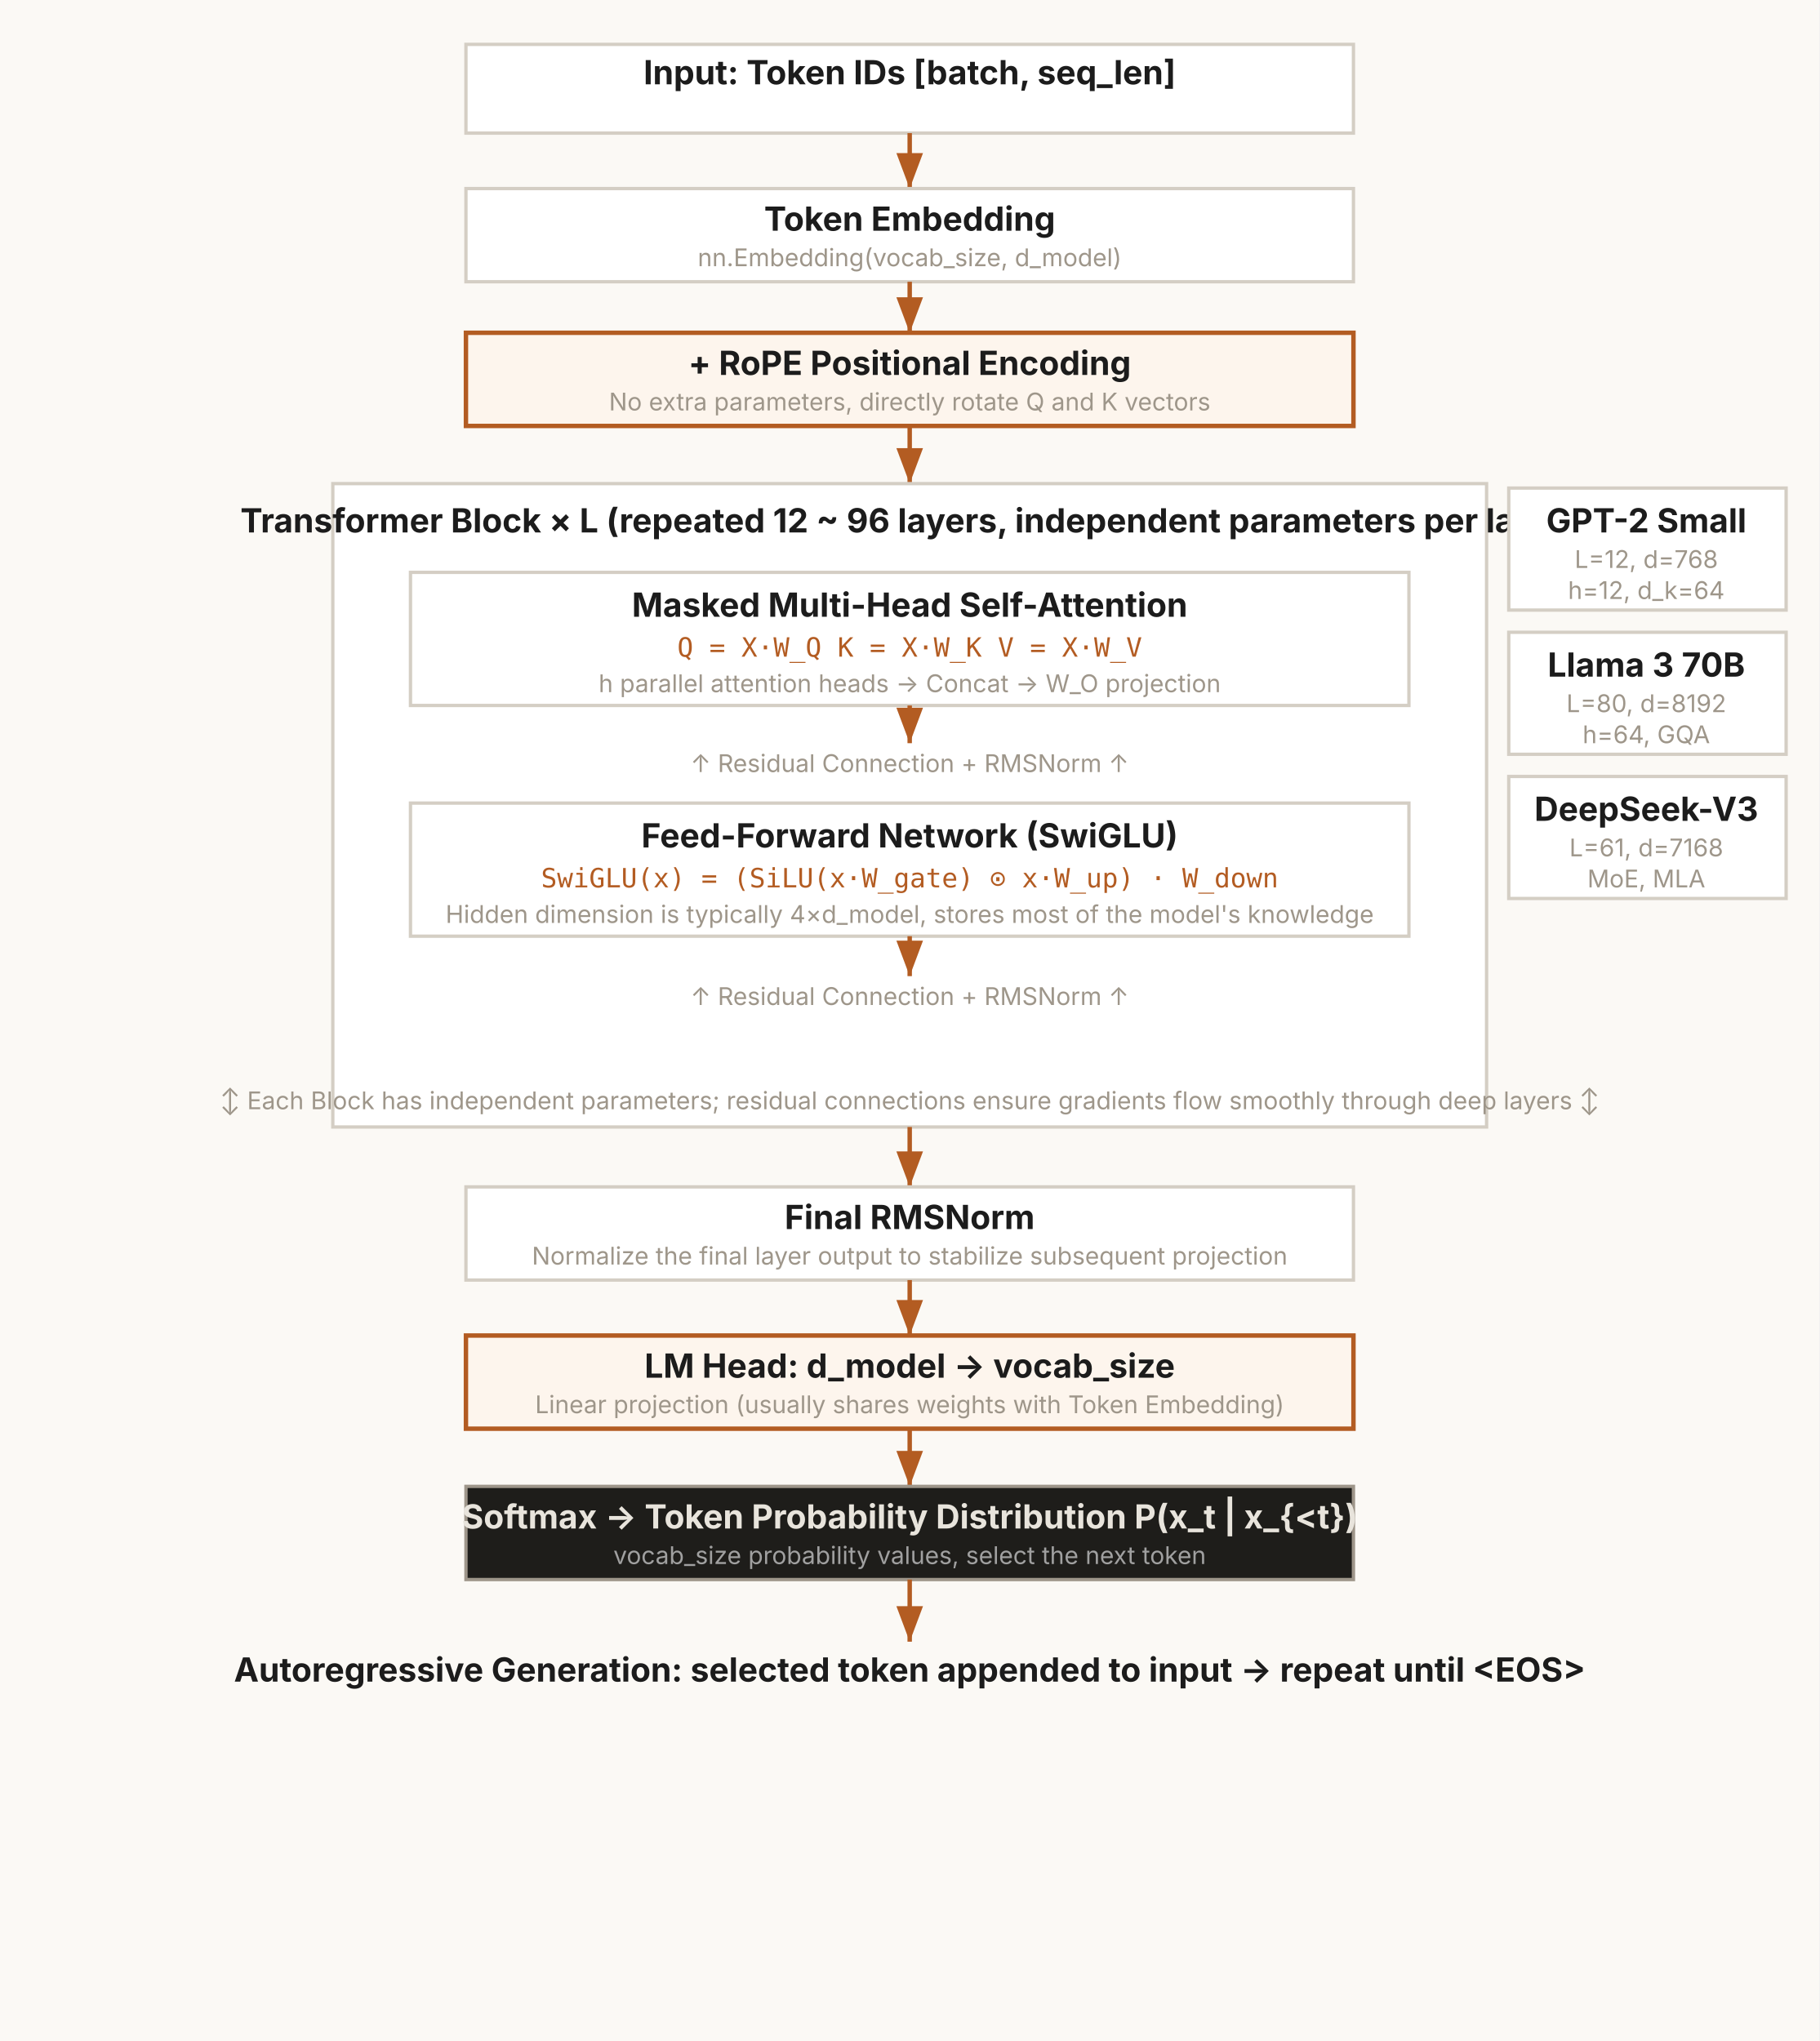
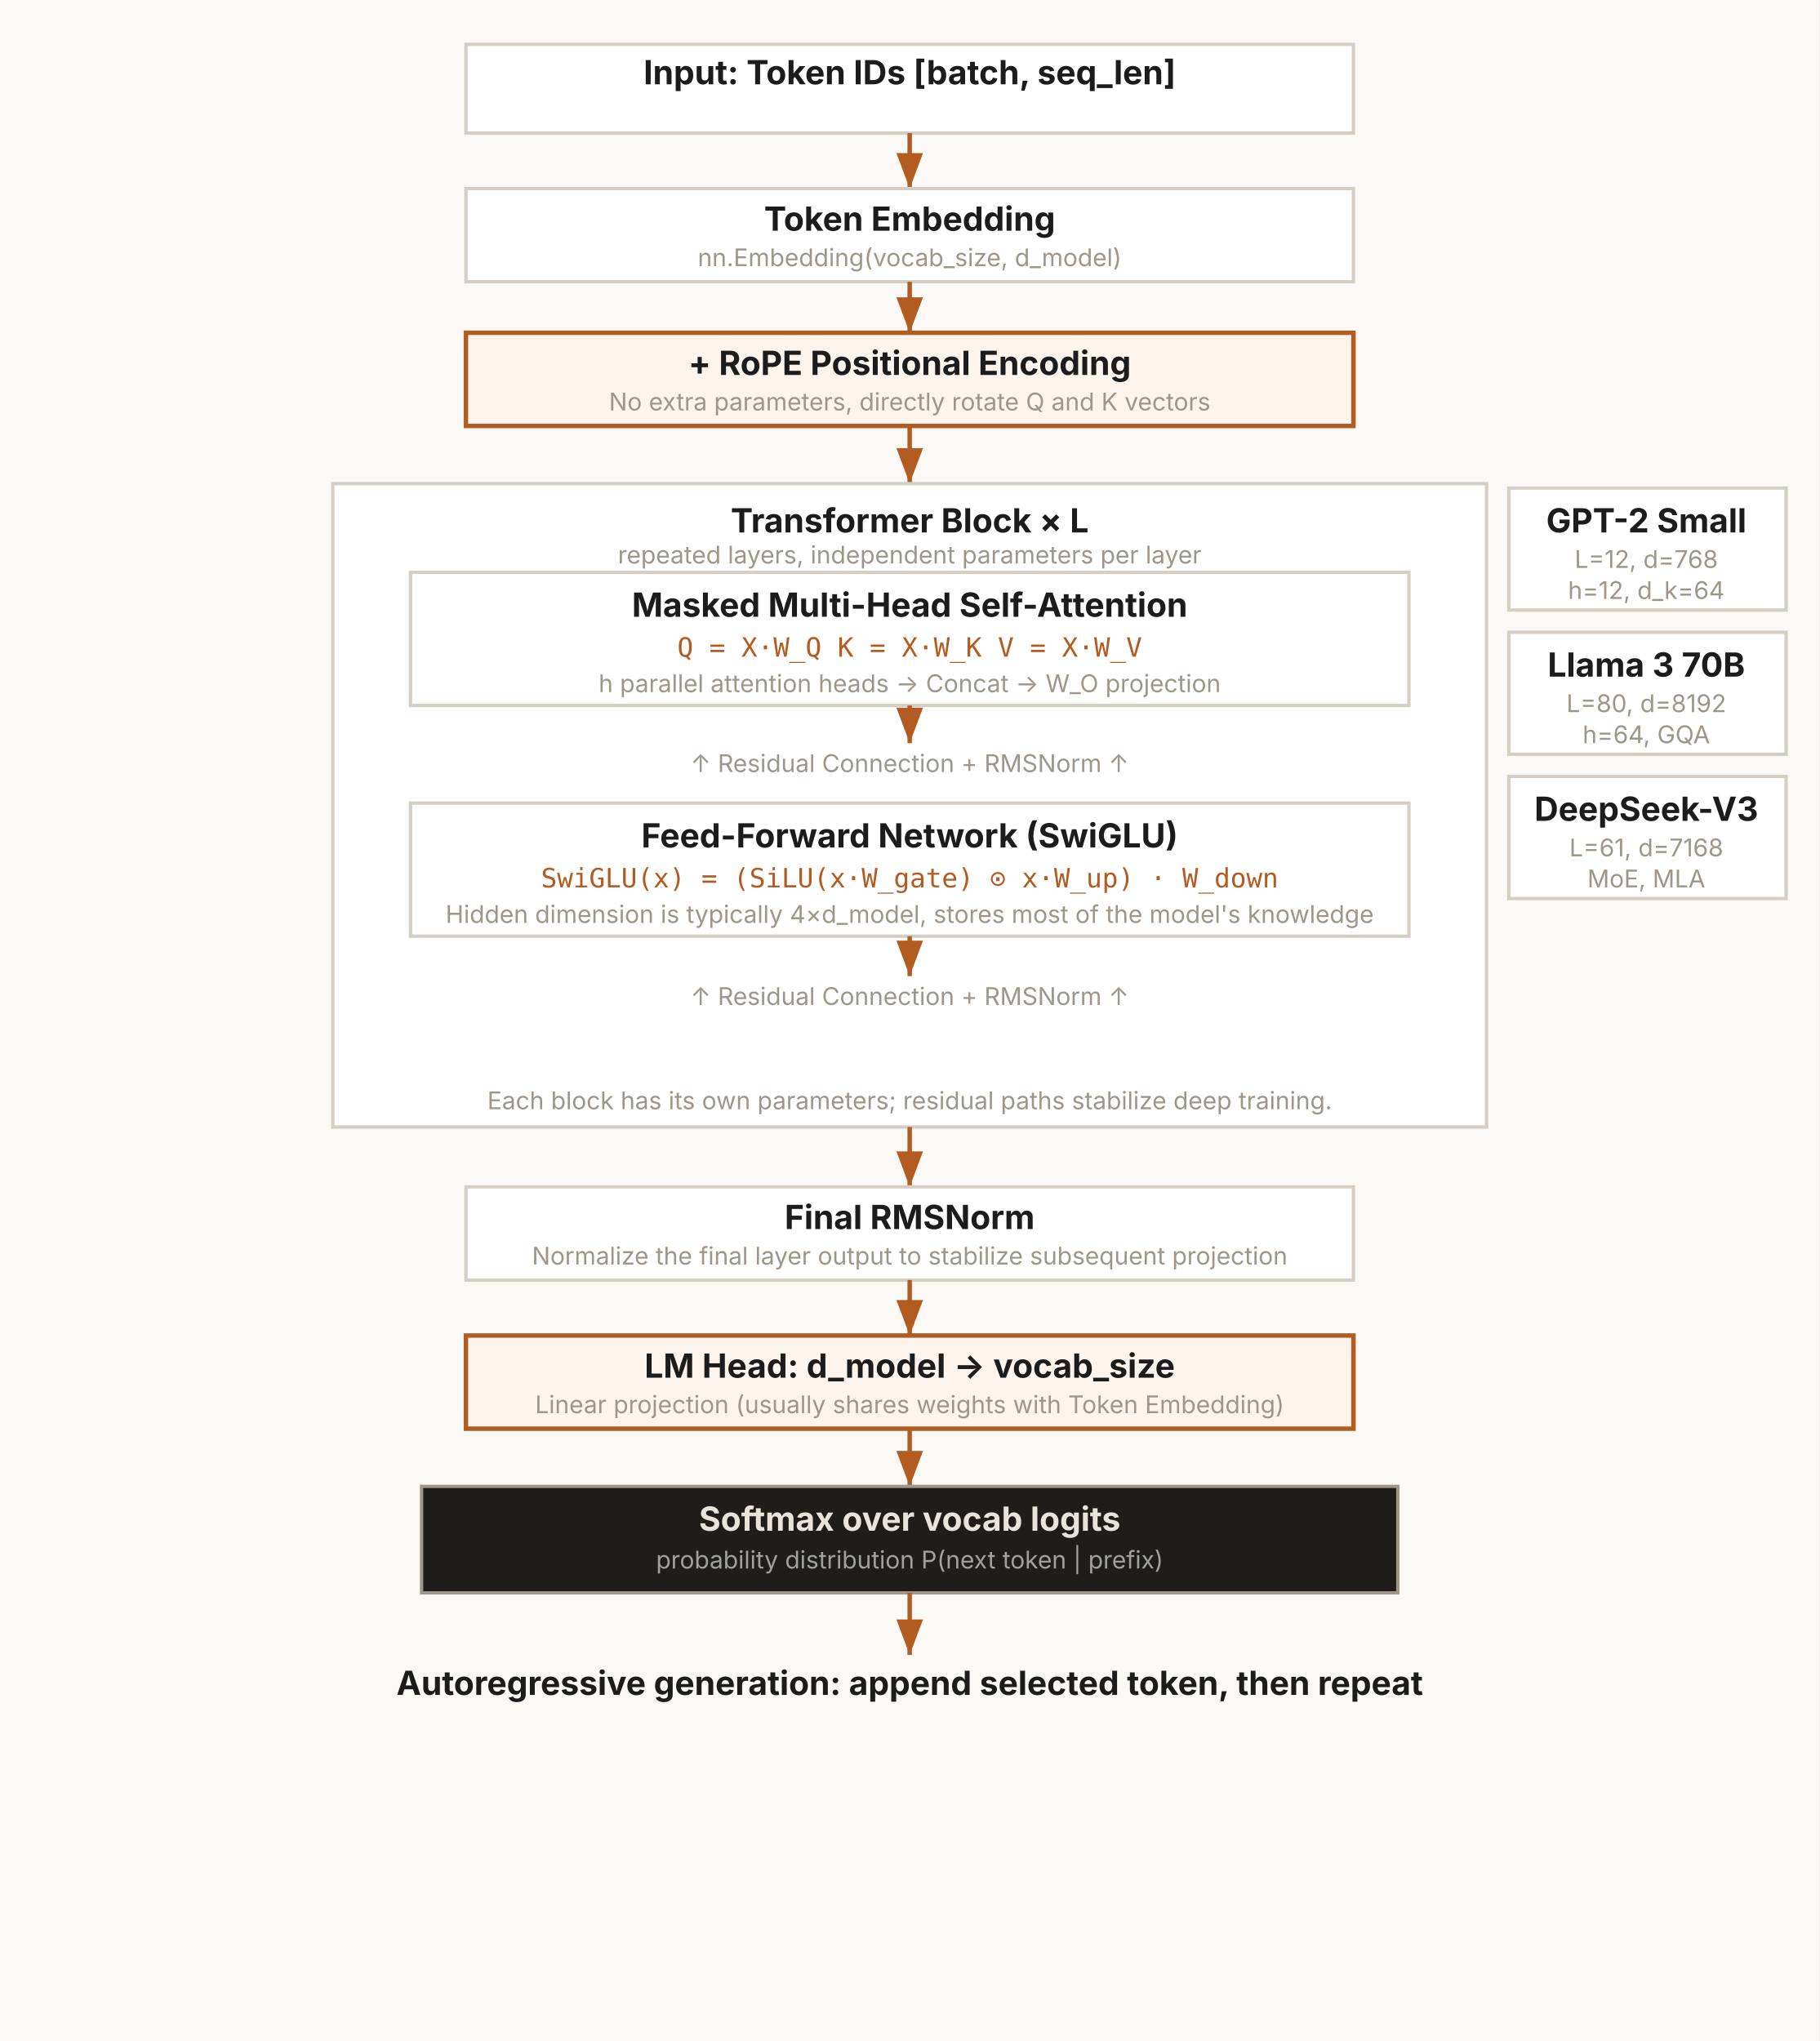
<svg xmlns="http://www.w3.org/2000/svg" viewBox="0 0 820 920" fill="none">
  <defs>
    <style>

      text{font-family:system-ui,-apple-system,sans-serif}
      .bg{fill:#fbf9f5}
      .b1{fill:#fff;stroke:#d4cec4;stroke-width:1.5}
      .b2{fill:#fdf5ed;stroke:#b35c22;stroke-width:2}
      .t1{fill:#5c554a;font-size:13px}
      .t2{fill:#1c1c1c;font-size:15px;font-weight:700}
      .t3{fill:#b35c22;font-size:12px;font-family:'JetBrains Mono','Fira Code',monospace}
      .ts{fill:#9e968a;font-size:11px}
      .arr{stroke:#b35c22;stroke-width:2;fill:none;marker-end:url(#ah)}
-       
-       }
    
    </style>
    <marker id="ah" markerWidth="8" markerHeight="6" refX="8" refY="3" orient="auto">
      <polygon points="0 0,8 3,0 6" fill="#b35c22" />
    </marker>
  </defs>
  <rect class="bg" width="820" height="920" />
  <rect class="b1" x="210" y="20" width="400" height="40" />
  <text class="t2" x="410" y="38" text-anchor="middle">Input: Token IDs  [batch, seq_len]</text>
  <line class="arr" x1="410" y1="60" x2="410" y2="85" />
  <rect class="b1" x="210" y="85" width="400" height="42" />
  <text class="t2" x="410" y="104" text-anchor="middle">Token Embedding</text>
  <text class="ts" x="410" y="120" text-anchor="middle">nn.Embedding(vocab_size, d_model)</text>
  <line class="arr" x1="410" y1="127" x2="410" y2="150" />
  <rect class="b2" x="210" y="150" width="400" height="42" />
  <text class="t2" x="410" y="169" text-anchor="middle">+ RoPE Positional Encoding</text>
  <text class="ts" x="410" y="185" text-anchor="middle">No extra parameters, directly rotate Q and K vectors</text>
  <line class="arr" x1="410" y1="192" x2="410" y2="218" />
  <rect class="b1" x="150" y="218" width="520" height="290" />
-   <text class="t2" x="410" y="240" text-anchor="middle">Transformer Block × L  (repeated 12 ~ 96 layers, independent parameters per layer)</text>
+   <text class="t2" x="410" y="240" text-anchor="middle">Transformer Block × L</text>
+   <text class="ts" x="410" y="254" text-anchor="middle">repeated layers, independent parameters per layer</text>
  <rect class="b1" x="185" y="258" width="450" height="60" />
  <text class="t2" x="410" y="278" text-anchor="middle">Masked Multi-Head Self-Attention</text>
  <text class="t3" x="410" y="296" text-anchor="middle">Q = X·W_Q    K = X·W_K    V = X·W_V</text>
  <text class="ts" x="410" y="312" text-anchor="middle">h parallel attention heads → Concat → W_O projection</text>
  <line class="arr" x1="410" y1="318" x2="410" y2="335" />
  <text class="ts" x="410" y="348" text-anchor="middle">↑ Residual Connection + RMSNorm ↑</text>
  <rect class="b1" x="185" y="362" width="450" height="60" />
  <text class="t2" x="410" y="382" text-anchor="middle">Feed-Forward Network (SwiGLU)</text>
  <text class="t3" x="410" y="400" text-anchor="middle">SwiGLU(x) = (SiLU(x·W_gate) ⊙ x·W_up) · W_down</text>
  <text class="ts" x="410" y="416" text-anchor="middle">Hidden dimension is typically 4×d_model, stores most of the model's knowledge</text>
  <line class="arr" x1="410" y1="422" x2="410" y2="440" />
  <text class="ts" x="410" y="453" text-anchor="middle">↑ Residual Connection + RMSNorm ↑</text>
-   <text class="ts" x="410" y="500" text-anchor="middle">↕ Each Block has independent parameters; residual connections ensure gradients flow smoothly through deep layers ↕</text>
+   <text class="ts" x="410" y="500" text-anchor="middle">Each block has its own parameters; residual paths stabilize deep training.</text>
  <line class="arr" x1="410" y1="508" x2="410" y2="535" />
  <rect class="b1" x="210" y="535" width="400" height="42" />
  <text class="t2" x="410" y="554" text-anchor="middle">Final RMSNorm</text>
  <text class="ts" x="410" y="570" text-anchor="middle">Normalize the final layer output to stabilize subsequent projection</text>
  <line class="arr" x1="410" y1="577" x2="410" y2="602" />
  <rect class="b2" x="210" y="602" width="400" height="42" />
  <text class="t2" x="410" y="621" text-anchor="middle">LM Head: d_model → vocab_size</text>
  <text class="ts" x="410" y="637" text-anchor="middle">Linear projection (usually shares weights with Token Embedding)</text>
  <line class="arr" x1="410" y1="644" x2="410" y2="670" />
-   <rect class="b1" x="210" y="670" width="400" height="42" style="fill:#1e1d1a;stroke:#9e968a" />
-   <text class="t2" x="410" y="689" text-anchor="middle" style="fill:#e8e4dc">Softmax → Token Probability Distribution P(x_t | x_{&lt;t})</text>
-   <text class="ts" x="410" y="705" text-anchor="middle" style="fill:#a0a0a0">vocab_size probability values, select the next token</text>
-   <line class="arr" x1="410" y1="712" x2="410" y2="740" />
-   <text class="t2" x="410" y="758" text-anchor="middle">Autoregressive Generation: selected token appended to input → repeat until &lt;EOS&gt;</text>
+   <rect class="b1" x="190" y="670" width="440" height="48" style="fill:#1e1d1a;stroke:#9e968a" />
+   <text class="t2" x="410" y="690" text-anchor="middle" style="fill:#e8e4dc">Softmax over vocab logits</text>
+   <text class="ts" x="410" y="707" text-anchor="middle" style="fill:#a0a0a0">probability distribution P(next token | prefix)</text>
+   <line class="arr" x1="410" y1="718" x2="410" y2="746" />
+   <text class="t2" x="410" y="764" text-anchor="middle">Autoregressive generation: append selected token, then repeat</text>
  <rect class="b1" x="680" y="220" width="125" height="55" />
  <text class="t2" x="742" y="240" text-anchor="middle">GPT-2 Small</text>
  <text class="ts" x="742" y="256" text-anchor="middle">L=12, d=768</text>
  <text class="ts" x="742" y="270" text-anchor="middle">h=12, d_k=64</text>
  <rect class="b1" x="680" y="285" width="125" height="55" />
  <text class="t2" x="742" y="305" text-anchor="middle">Llama 3 70B</text>
  <text class="ts" x="742" y="321" text-anchor="middle">L=80, d=8192</text>
  <text class="ts" x="742" y="335" text-anchor="middle">h=64, GQA</text>
  <rect class="b1" x="680" y="350" width="125" height="55" />
  <text class="t2" x="742" y="370" text-anchor="middle">DeepSeek-V3</text>
  <text class="ts" x="742" y="386" text-anchor="middle">L=61, d=7168</text>
  <text class="ts" x="742" y="400" text-anchor="middle">MoE, MLA</text>
</svg>
